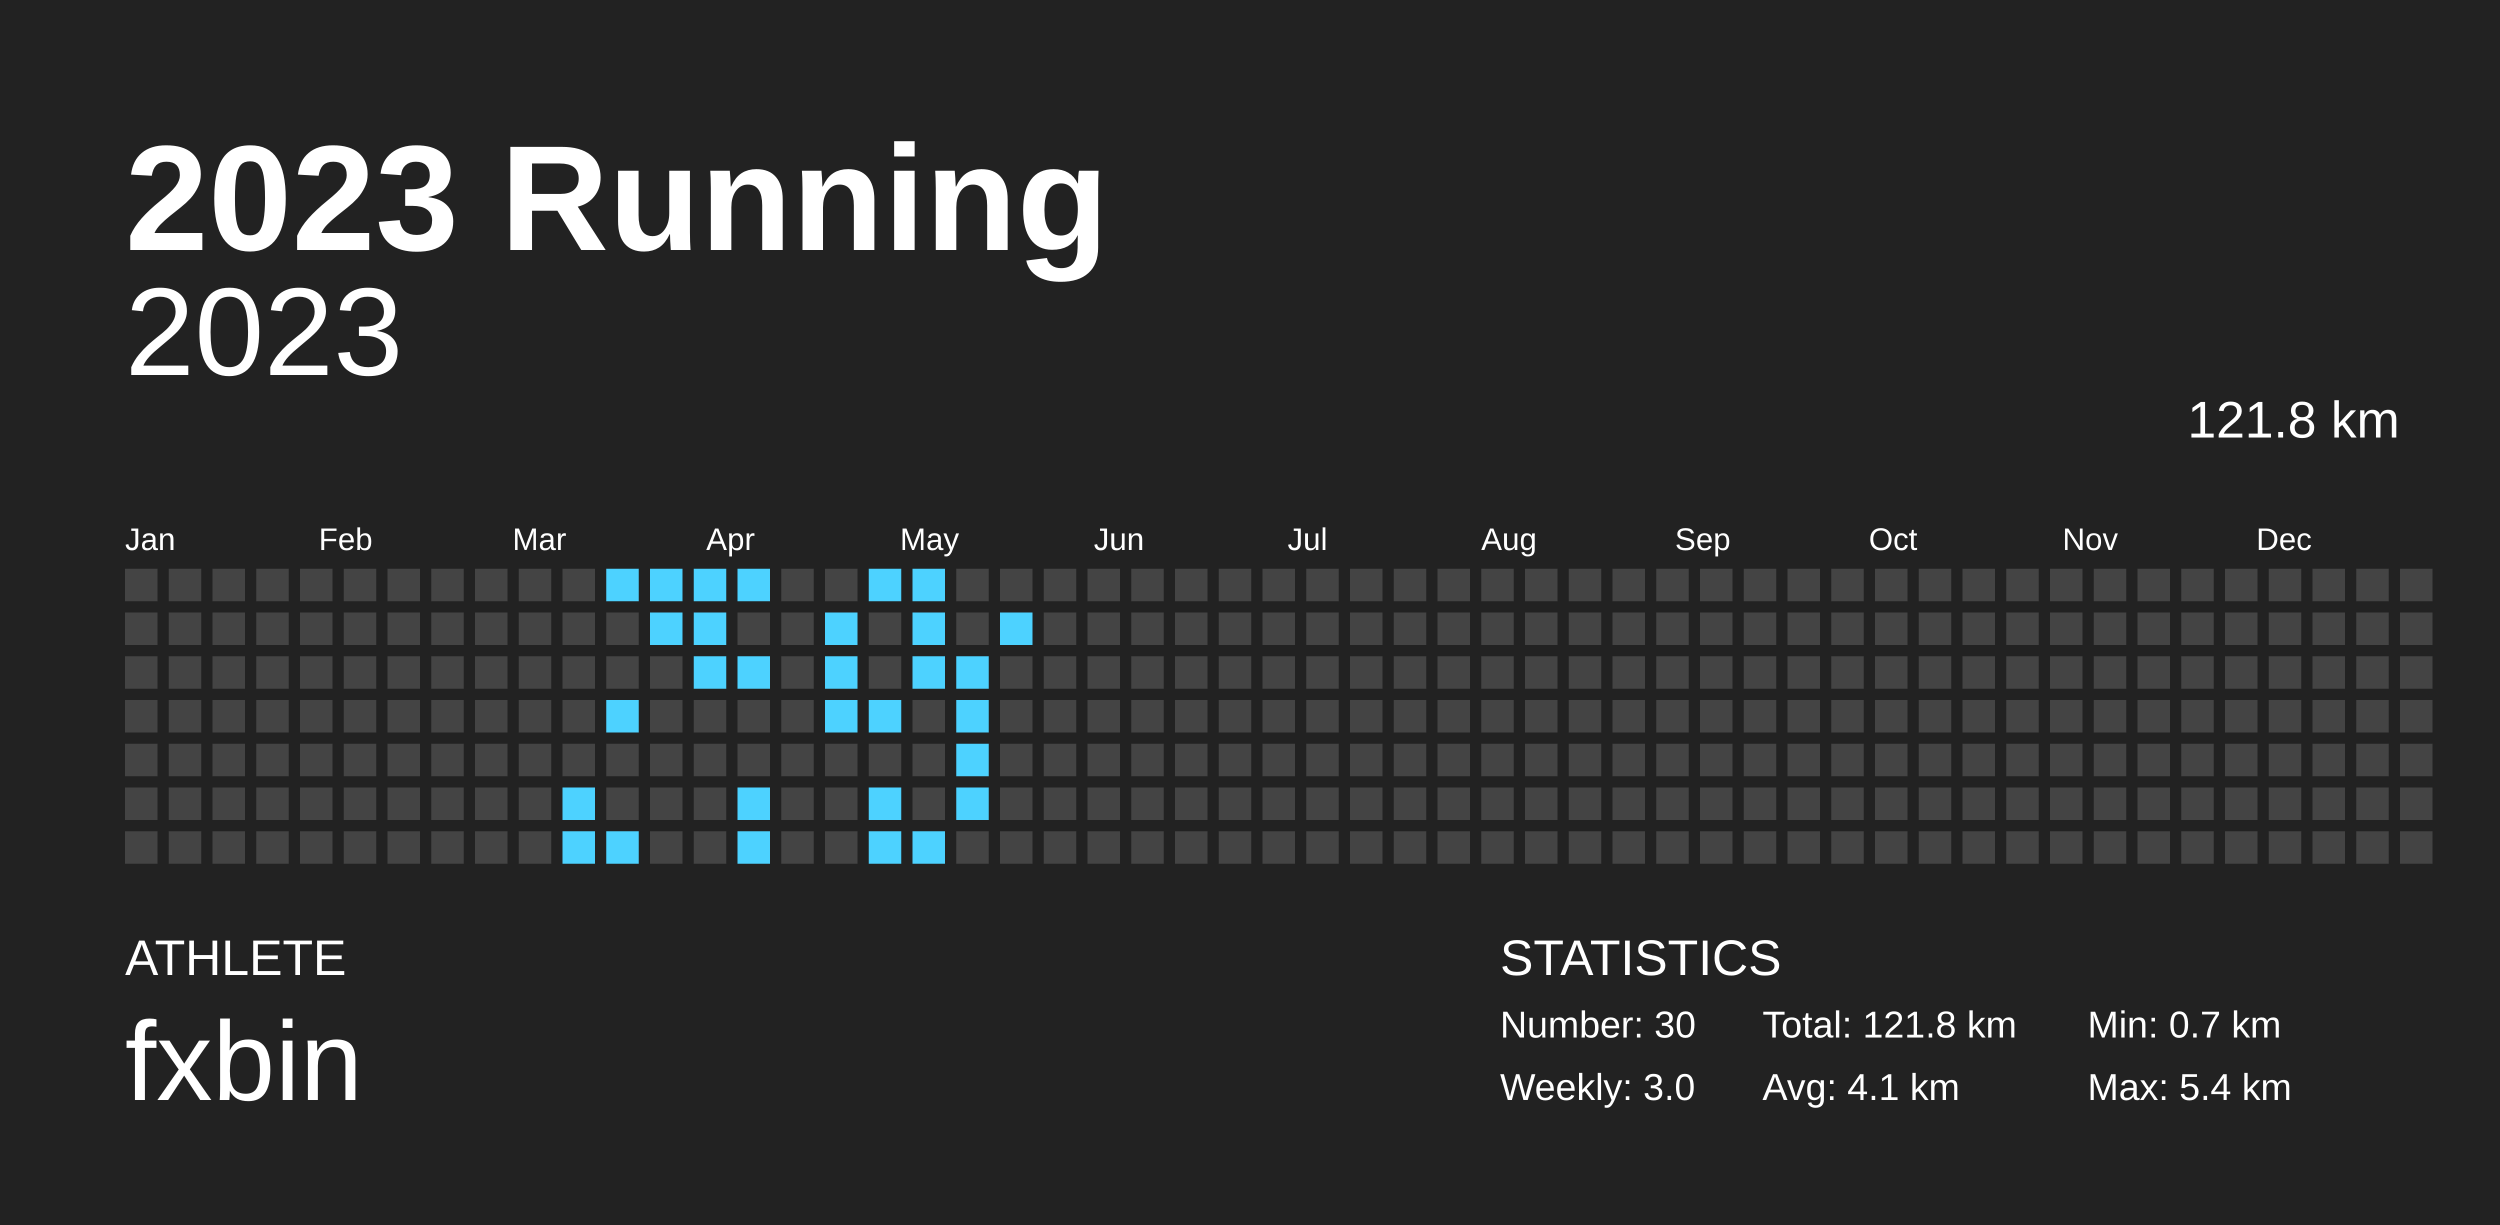
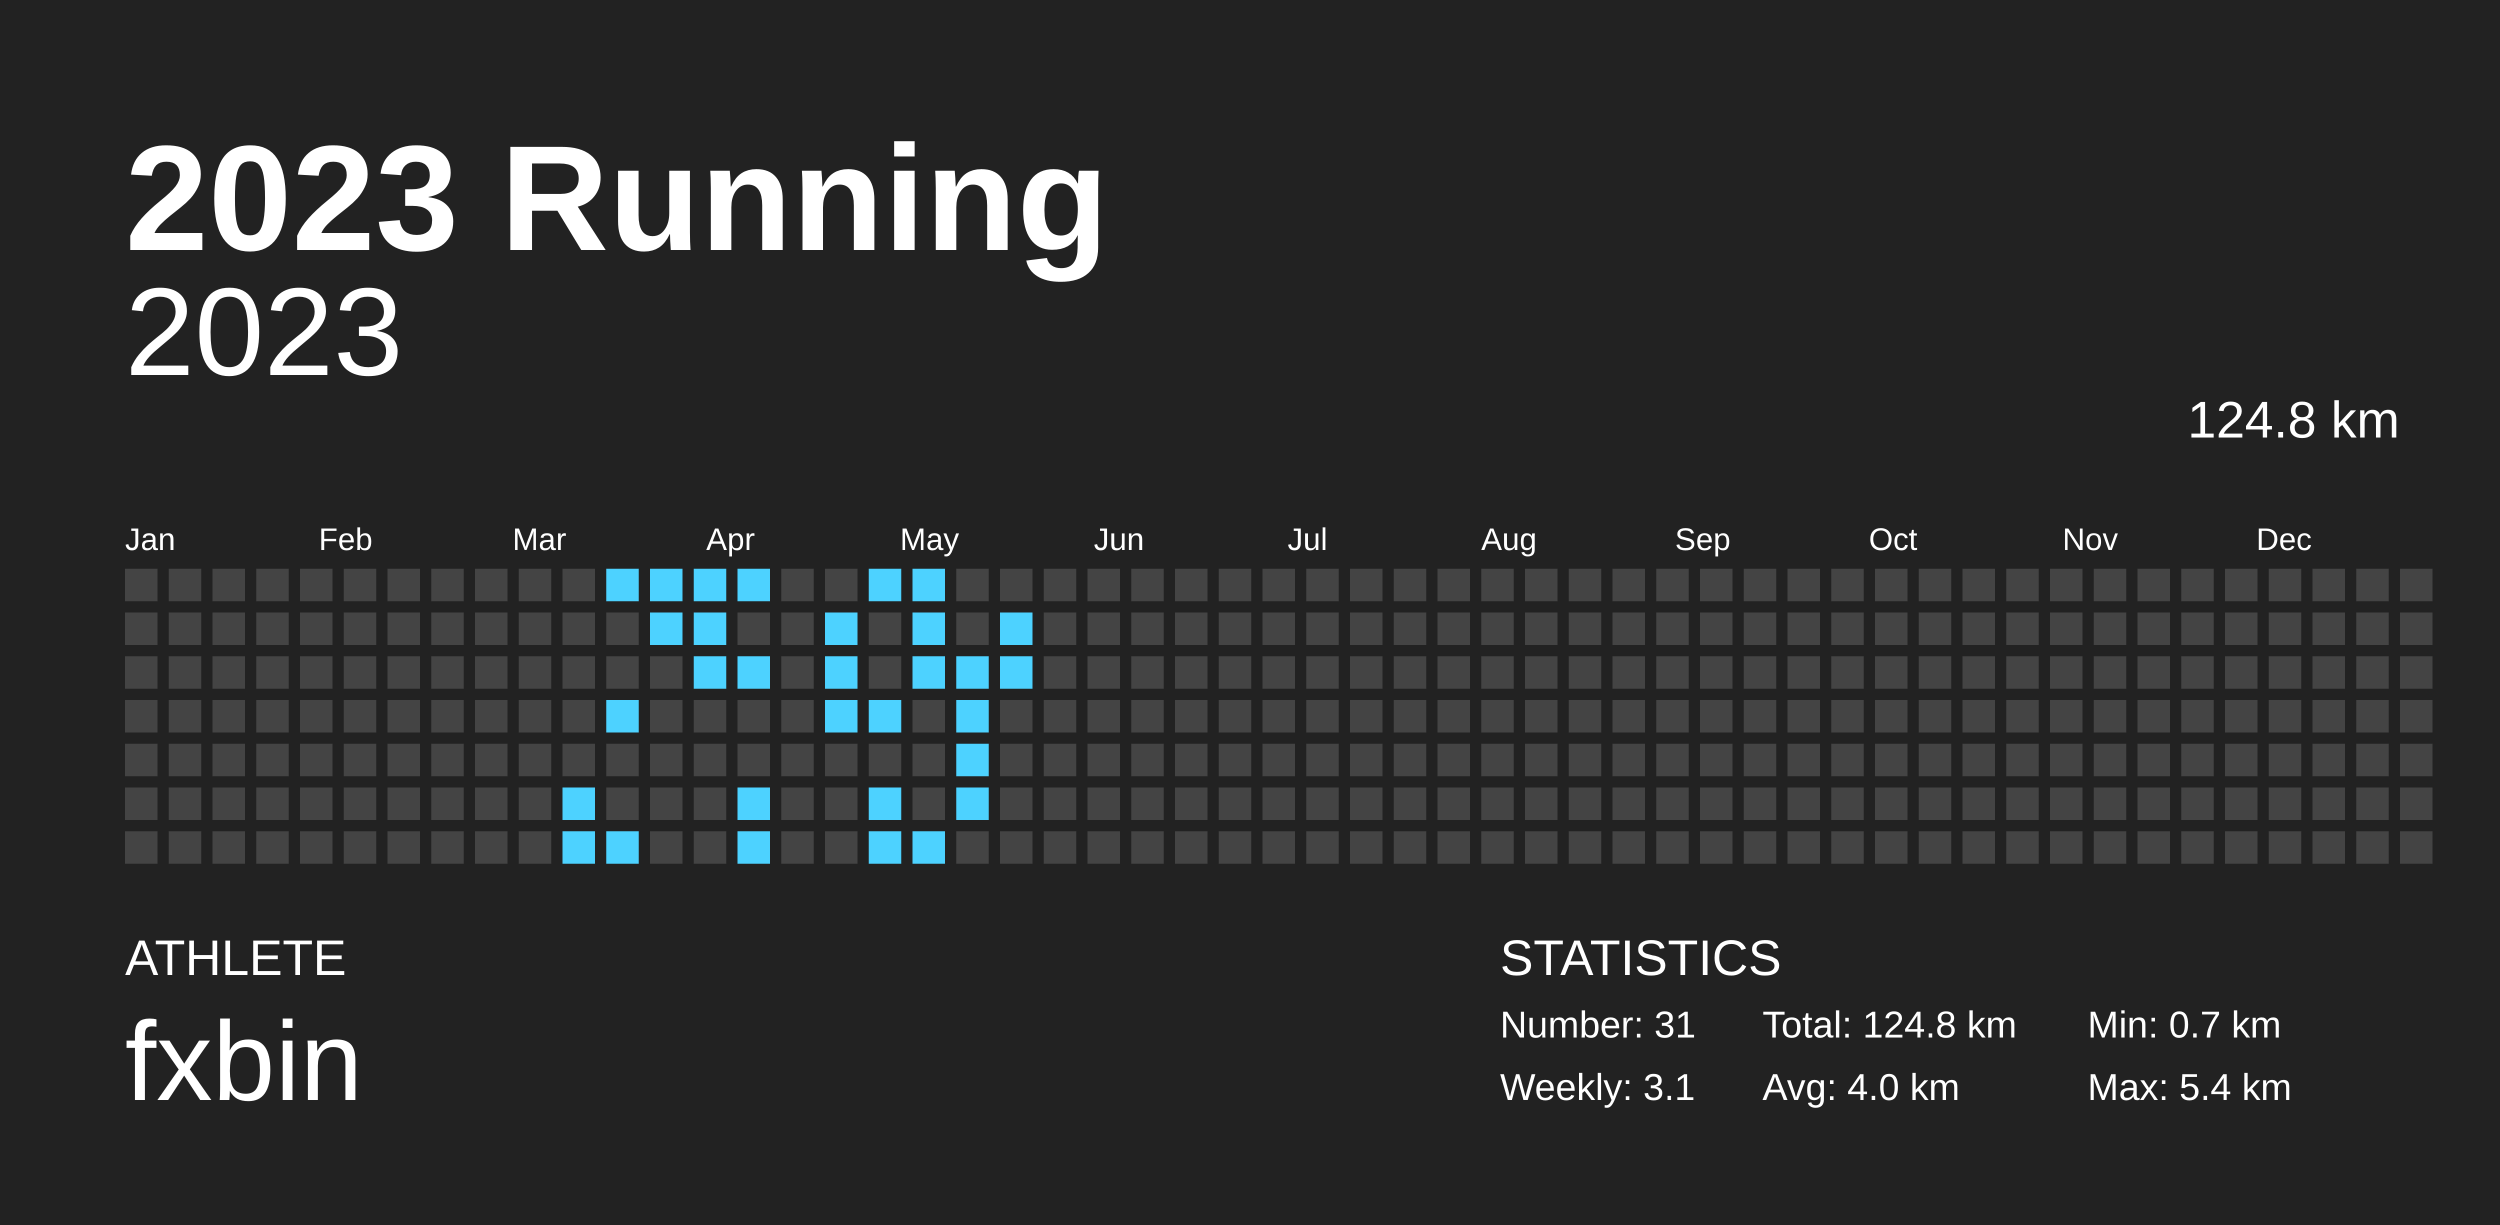
<svg xmlns="http://www.w3.org/2000/svg" baseProfile="full" height="98mm" version="1.1" viewBox="0,0,200,98" width="200mm">
  <defs />
  <rect fill="#222222" height="98" width="200" x="0" y="0" />
  <text fill="#FFFFFF" style="font-size:12px; font-family:Arial; font-weight:bold;" x="10" y="20">2023 Running</text>
  <text fill="#FFFFFF" style="font-size:4px; font-family:Arial" x="10" y="78">ATHLETE</text>
  <text fill="#FFFFFF" style="font-size:9px; font-family:Arial" x="10" y="88">fxbin</text>
  <text fill="#FFFFFF" style="font-size:4px; font-family:Arial" x="120" y="78">STATISTICS</text>
-   <text fill="#FFFFFF" style="font-size:3px; font-family:Arial" x="120" y="83">Number: 30</text>
-   <text fill="#FFFFFF" style="font-size:3px; font-family:Arial" x="120" y="88">Weekly: 3.0</text>
-   <text fill="#FFFFFF" style="font-size:3px; font-family:Arial" x="141" y="83">Total: 121.8 km</text>
-   <text fill="#FFFFFF" style="font-size:3px; font-family:Arial" x="141" y="88">Avg: 4.1 km</text>
+   <text fill="#FFFFFF" style="font-size:3px; font-family:Arial" x="120" y="83">Number: 31</text>
+   <text fill="#FFFFFF" style="font-size:3px; font-family:Arial" x="120" y="88">Weekly: 3.1</text>
+   <text fill="#FFFFFF" style="font-size:3px; font-family:Arial" x="141" y="83">Total: 124.8 km</text>
+   <text fill="#FFFFFF" style="font-size:3px; font-family:Arial" x="141" y="88">Avg: 4.0 km</text>
  <text fill="#FFFFFF" style="font-size:3px; font-family:Arial" x="167" y="83">Min: 0.7 km</text>
  <text fill="#FFFFFF" style="font-size:3px; font-family:Arial" x="167" y="88">Max: 5.4 km</text>
  <text alignment-baseline="hanging" fill="#FFFFFF" style="font-size:10.0px; font-family:Arial;" x="10" y="30">2023</text>
-   <text alignment-baseline="hanging" fill="#FFFFFF" style="font-size:4.125px; font-family:Arial;" x="175" y="35">121.8 km</text>
+   <text alignment-baseline="hanging" fill="#FFFFFF" style="font-size:4.125px; font-family:Arial;" x="175" y="35">124.8 km</text>
  <text fill="#FFFFFF" style="font-size:2.5px; font-family:Arial" x="10.0" y="44">Jan</text>
  <text fill="#FFFFFF" style="font-size:2.5px; font-family:Arial" x="25.5" y="44">Feb</text>
  <text fill="#FFFFFF" style="font-size:2.5px; font-family:Arial" x="41.0" y="44">Mar</text>
  <text fill="#FFFFFF" style="font-size:2.5px; font-family:Arial" x="56.5" y="44">Apr</text>
  <text fill="#FFFFFF" style="font-size:2.5px; font-family:Arial" x="72.0" y="44">May</text>
  <text fill="#FFFFFF" style="font-size:2.5px; font-family:Arial" x="87.5" y="44">Jun</text>
  <text fill="#FFFFFF" style="font-size:2.5px; font-family:Arial" x="103.0" y="44">Jul</text>
  <text fill="#FFFFFF" style="font-size:2.5px; font-family:Arial" x="118.5" y="44">Aug</text>
  <text fill="#FFFFFF" style="font-size:2.5px; font-family:Arial" x="134.0" y="44">Sep</text>
  <text fill="#FFFFFF" style="font-size:2.5px; font-family:Arial" x="149.5" y="44">Oct</text>
  <text fill="#FFFFFF" style="font-size:2.5px; font-family:Arial" x="165.0" y="44">Nov</text>
  <text fill="#FFFFFF" style="font-size:2.5px; font-family:Arial" x="180.5" y="44">Dec</text>
  <rect fill="#444444" height="2.6" width="2.6" x="10.0" y="45.5" />
  <rect fill="#444444" height="2.6" width="2.6" x="10.0" y="49.0" />
  <rect fill="#444444" height="2.6" width="2.6" x="10.0" y="52.5" />
  <rect fill="#444444" height="2.6" width="2.6" x="10.0" y="56.0" />
  <rect fill="#444444" height="2.6" width="2.6" x="10.0" y="59.5" />
  <rect fill="#444444" height="2.6" width="2.6" x="10.0" y="63.0" />
  <rect fill="#444444" height="2.6" width="2.6" x="10.0" y="66.5" />
  <rect fill="#444444" height="2.6" width="2.6" x="13.5" y="45.5" />
  <rect fill="#444444" height="2.6" width="2.6" x="13.5" y="49.0" />
  <rect fill="#444444" height="2.6" width="2.6" x="13.5" y="52.5" />
  <rect fill="#444444" height="2.6" width="2.6" x="13.5" y="56.0" />
  <rect fill="#444444" height="2.6" width="2.6" x="13.5" y="59.5" />
  <rect fill="#444444" height="2.6" width="2.6" x="13.5" y="63.0" />
  <rect fill="#444444" height="2.6" width="2.6" x="13.5" y="66.5" />
  <rect fill="#444444" height="2.6" width="2.6" x="17.0" y="45.5" />
  <rect fill="#444444" height="2.6" width="2.6" x="17.0" y="49.0" />
  <rect fill="#444444" height="2.6" width="2.6" x="17.0" y="52.5" />
  <rect fill="#444444" height="2.6" width="2.6" x="17.0" y="56.0" />
  <rect fill="#444444" height="2.6" width="2.6" x="17.0" y="59.5" />
  <rect fill="#444444" height="2.6" width="2.6" x="17.0" y="63.0" />
  <rect fill="#444444" height="2.6" width="2.6" x="17.0" y="66.5" />
  <rect fill="#444444" height="2.6" width="2.6" x="20.5" y="45.5" />
  <rect fill="#444444" height="2.6" width="2.6" x="20.5" y="49.0" />
  <rect fill="#444444" height="2.6" width="2.6" x="20.5" y="52.5" />
  <rect fill="#444444" height="2.6" width="2.6" x="20.5" y="56.0" />
  <rect fill="#444444" height="2.6" width="2.6" x="20.5" y="59.5" />
  <rect fill="#444444" height="2.6" width="2.6" x="20.5" y="63.0" />
  <rect fill="#444444" height="2.6" width="2.6" x="20.5" y="66.5" />
  <rect fill="#444444" height="2.6" width="2.6" x="24.0" y="45.5" />
  <rect fill="#444444" height="2.6" width="2.6" x="24.0" y="49.0" />
  <rect fill="#444444" height="2.6" width="2.6" x="24.0" y="52.5" />
  <rect fill="#444444" height="2.6" width="2.6" x="24.0" y="56.0" />
  <rect fill="#444444" height="2.6" width="2.6" x="24.0" y="59.5" />
  <rect fill="#444444" height="2.6" width="2.6" x="24.0" y="63.0" />
  <rect fill="#444444" height="2.6" width="2.6" x="24.0" y="66.5" />
  <rect fill="#444444" height="2.6" width="2.6" x="27.5" y="45.5" />
  <rect fill="#444444" height="2.6" width="2.6" x="27.5" y="49.0" />
  <rect fill="#444444" height="2.6" width="2.6" x="27.5" y="52.5" />
  <rect fill="#444444" height="2.6" width="2.6" x="27.5" y="56.0" />
  <rect fill="#444444" height="2.6" width="2.6" x="27.5" y="59.5" />
  <rect fill="#444444" height="2.6" width="2.6" x="27.5" y="63.0" />
  <rect fill="#444444" height="2.6" width="2.6" x="27.5" y="66.5" />
  <rect fill="#444444" height="2.6" width="2.6" x="31.0" y="45.5" />
  <rect fill="#444444" height="2.6" width="2.6" x="31.0" y="49.0" />
  <rect fill="#444444" height="2.6" width="2.6" x="31.0" y="52.5" />
  <rect fill="#444444" height="2.6" width="2.6" x="31.0" y="56.0" />
  <rect fill="#444444" height="2.6" width="2.6" x="31.0" y="59.5" />
  <rect fill="#444444" height="2.6" width="2.6" x="31.0" y="63.0" />
  <rect fill="#444444" height="2.6" width="2.6" x="31.0" y="66.5" />
  <rect fill="#444444" height="2.6" width="2.6" x="34.5" y="45.5" />
  <rect fill="#444444" height="2.6" width="2.6" x="34.5" y="49.0" />
  <rect fill="#444444" height="2.6" width="2.6" x="34.5" y="52.5" />
  <rect fill="#444444" height="2.6" width="2.6" x="34.5" y="56.0" />
  <rect fill="#444444" height="2.6" width="2.6" x="34.5" y="59.5" />
  <rect fill="#444444" height="2.6" width="2.6" x="34.5" y="63.0" />
  <rect fill="#444444" height="2.6" width="2.6" x="34.5" y="66.5" />
  <rect fill="#444444" height="2.6" width="2.6" x="38.0" y="45.5" />
  <rect fill="#444444" height="2.6" width="2.6" x="38.0" y="49.0" />
  <rect fill="#444444" height="2.6" width="2.6" x="38.0" y="52.5" />
  <rect fill="#444444" height="2.6" width="2.6" x="38.0" y="56.0" />
  <rect fill="#444444" height="2.6" width="2.6" x="38.0" y="59.5" />
  <rect fill="#444444" height="2.6" width="2.6" x="38.0" y="63.0" />
  <rect fill="#444444" height="2.6" width="2.6" x="38.0" y="66.5" />
  <rect fill="#444444" height="2.6" width="2.6" x="41.5" y="45.5" />
  <rect fill="#444444" height="2.6" width="2.6" x="41.5" y="49.0" />
  <rect fill="#444444" height="2.6" width="2.6" x="41.5" y="52.5" />
  <rect fill="#444444" height="2.6" width="2.6" x="41.5" y="56.0" />
  <rect fill="#444444" height="2.6" width="2.6" x="41.5" y="59.5" />
  <rect fill="#444444" height="2.6" width="2.6" x="41.5" y="63.0" />
  <rect fill="#444444" height="2.6" width="2.6" x="41.5" y="66.5" />
  <rect fill="#444444" height="2.6" width="2.6" x="45.0" y="45.5" />
  <rect fill="#444444" height="2.6" width="2.6" x="45.0" y="49.0" />
  <rect fill="#444444" height="2.6" width="2.6" x="45.0" y="52.5" />
  <rect fill="#444444" height="2.6" width="2.6" x="45.0" y="56.0" />
  <rect fill="#444444" height="2.6" width="2.6" x="45.0" y="59.5" />
  <rect fill="#4dd2ff" height="2.6" width="2.6" x="45.0" y="63.0" />
  <rect fill="#4dd2ff" height="2.6" width="2.6" x="45.0" y="66.5" />
  <rect fill="#4dd2ff" height="2.6" width="2.6" x="48.5" y="45.5" />
  <rect fill="#444444" height="2.6" width="2.6" x="48.5" y="49.0" />
  <rect fill="#444444" height="2.6" width="2.6" x="48.5" y="52.5" />
  <rect fill="#4dd2ff" height="2.6" width="2.6" x="48.5" y="56.0" />
  <rect fill="#444444" height="2.6" width="2.6" x="48.5" y="59.5" />
  <rect fill="#444444" height="2.6" width="2.6" x="48.5" y="63.0" />
  <rect fill="#4dd2ff" height="2.6" width="2.6" x="48.5" y="66.5" />
  <rect fill="#4dd2ff" height="2.6" width="2.6" x="52.0" y="45.5" />
  <rect fill="#4dd2ff" height="2.6" width="2.6" x="52.0" y="49.0" />
  <rect fill="#444444" height="2.6" width="2.6" x="52.0" y="52.5" />
  <rect fill="#444444" height="2.6" width="2.6" x="52.0" y="56.0" />
  <rect fill="#444444" height="2.6" width="2.6" x="52.0" y="59.5" />
  <rect fill="#444444" height="2.6" width="2.6" x="52.0" y="63.0" />
  <rect fill="#444444" height="2.6" width="2.6" x="52.0" y="66.5" />
  <rect fill="#4dd2ff" height="2.6" width="2.6" x="55.5" y="45.5" />
  <rect fill="#4dd2ff" height="2.6" width="2.6" x="55.5" y="49.0" />
  <rect fill="#4dd2ff" height="2.6" width="2.6" x="55.5" y="52.5" />
  <rect fill="#444444" height="2.6" width="2.6" x="55.5" y="56.0" />
  <rect fill="#444444" height="2.6" width="2.6" x="55.5" y="59.5" />
  <rect fill="#444444" height="2.6" width="2.6" x="55.5" y="63.0" />
  <rect fill="#444444" height="2.6" width="2.6" x="55.5" y="66.5" />
  <rect fill="#4dd2ff" height="2.6" width="2.6" x="59.0" y="45.5" />
  <rect fill="#444444" height="2.6" width="2.6" x="59.0" y="49.0" />
  <rect fill="#4dd2ff" height="2.6" width="2.6" x="59.0" y="52.5" />
  <rect fill="#444444" height="2.6" width="2.6" x="59.0" y="56.0" />
  <rect fill="#444444" height="2.6" width="2.6" x="59.0" y="59.5" />
  <rect fill="#4dd2ff" height="2.6" width="2.6" x="59.0" y="63.0" />
  <rect fill="#4dd2ff" height="2.6" width="2.6" x="59.0" y="66.5" />
  <rect fill="#444444" height="2.6" width="2.6" x="62.5" y="45.5" />
  <rect fill="#444444" height="2.6" width="2.6" x="62.5" y="49.0" />
  <rect fill="#444444" height="2.6" width="2.6" x="62.5" y="52.5" />
  <rect fill="#444444" height="2.6" width="2.6" x="62.5" y="56.0" />
  <rect fill="#444444" height="2.6" width="2.6" x="62.5" y="59.5" />
  <rect fill="#444444" height="2.6" width="2.6" x="62.5" y="63.0" />
  <rect fill="#444444" height="2.6" width="2.6" x="62.5" y="66.5" />
  <rect fill="#444444" height="2.6" width="2.6" x="66.0" y="45.5" />
  <rect fill="#4dd2ff" height="2.6" width="2.6" x="66.0" y="49.0" />
  <rect fill="#4dd2ff" height="2.6" width="2.6" x="66.0" y="52.5" />
  <rect fill="#4dd2ff" height="2.6" width="2.6" x="66.0" y="56.0" />
  <rect fill="#444444" height="2.6" width="2.6" x="66.0" y="59.5" />
  <rect fill="#444444" height="2.6" width="2.6" x="66.0" y="63.0" />
  <rect fill="#444444" height="2.6" width="2.6" x="66.0" y="66.5" />
  <rect fill="#4dd2ff" height="2.6" width="2.6" x="69.5" y="45.5" />
  <rect fill="#444444" height="2.6" width="2.6" x="69.5" y="49.0" />
  <rect fill="#444444" height="2.6" width="2.6" x="69.5" y="52.5" />
  <rect fill="#4dd2ff" height="2.6" width="2.6" x="69.5" y="56.0" />
  <rect fill="#444444" height="2.6" width="2.6" x="69.5" y="59.5" />
  <rect fill="#4dd2ff" height="2.6" width="2.6" x="69.5" y="63.0" />
  <rect fill="#4dd2ff" height="2.6" width="2.6" x="69.5" y="66.5" />
  <rect fill="#4dd2ff" height="2.6" width="2.6" x="73.0" y="45.5" />
  <rect fill="#4dd2ff" height="2.6" width="2.6" x="73.0" y="49.0" />
  <rect fill="#4dd2ff" height="2.6" width="2.6" x="73.0" y="52.5" />
  <rect fill="#444444" height="2.6" width="2.6" x="73.0" y="56.0" />
  <rect fill="#444444" height="2.6" width="2.6" x="73.0" y="59.5" />
  <rect fill="#444444" height="2.6" width="2.6" x="73.0" y="63.0" />
  <rect fill="#4dd2ff" height="2.6" width="2.6" x="73.0" y="66.5" />
  <rect fill="#444444" height="2.6" width="2.6" x="76.5" y="45.5" />
  <rect fill="#444444" height="2.6" width="2.6" x="76.5" y="49.0" />
  <rect fill="#4dd2ff" height="2.6" width="2.6" x="76.5" y="52.5" />
  <rect fill="#4dd2ff" height="2.6" width="2.6" x="76.5" y="56.0" />
  <rect fill="#4dd2ff" height="2.6" width="2.6" x="76.5" y="59.5" />
  <rect fill="#4dd2ff" height="2.6" width="2.6" x="76.5" y="63.0" />
  <rect fill="#444444" height="2.6" width="2.6" x="76.5" y="66.5" />
  <rect fill="#444444" height="2.6" width="2.6" x="80.0" y="45.5" />
  <rect fill="#4dd2ff" height="2.6" width="2.6" x="80.0" y="49.0" />
-   <rect fill="#444444" height="2.6" width="2.6" x="80.0" y="52.5" />
+   <rect fill="#4dd2ff" height="2.6" width="2.6" x="80.0" y="52.5" />
  <rect fill="#444444" height="2.6" width="2.6" x="80.0" y="56.0" />
  <rect fill="#444444" height="2.6" width="2.6" x="80.0" y="59.5" />
  <rect fill="#444444" height="2.6" width="2.6" x="80.0" y="63.0" />
  <rect fill="#444444" height="2.6" width="2.6" x="80.0" y="66.5" />
  <rect fill="#444444" height="2.6" width="2.6" x="83.5" y="45.5" />
  <rect fill="#444444" height="2.6" width="2.6" x="83.5" y="49.0" />
  <rect fill="#444444" height="2.6" width="2.6" x="83.5" y="52.5" />
  <rect fill="#444444" height="2.6" width="2.6" x="83.5" y="56.0" />
  <rect fill="#444444" height="2.6" width="2.6" x="83.5" y="59.5" />
  <rect fill="#444444" height="2.6" width="2.6" x="83.5" y="63.0" />
  <rect fill="#444444" height="2.6" width="2.6" x="83.5" y="66.5" />
  <rect fill="#444444" height="2.6" width="2.6" x="87.0" y="45.5" />
  <rect fill="#444444" height="2.6" width="2.6" x="87.0" y="49.0" />
  <rect fill="#444444" height="2.6" width="2.6" x="87.0" y="52.5" />
  <rect fill="#444444" height="2.6" width="2.6" x="87.0" y="56.0" />
  <rect fill="#444444" height="2.6" width="2.6" x="87.0" y="59.5" />
  <rect fill="#444444" height="2.6" width="2.6" x="87.0" y="63.0" />
  <rect fill="#444444" height="2.6" width="2.6" x="87.0" y="66.5" />
  <rect fill="#444444" height="2.6" width="2.6" x="90.5" y="45.5" />
  <rect fill="#444444" height="2.6" width="2.6" x="90.5" y="49.0" />
  <rect fill="#444444" height="2.6" width="2.6" x="90.5" y="52.5" />
  <rect fill="#444444" height="2.6" width="2.6" x="90.5" y="56.0" />
  <rect fill="#444444" height="2.6" width="2.6" x="90.5" y="59.5" />
  <rect fill="#444444" height="2.6" width="2.6" x="90.5" y="63.0" />
  <rect fill="#444444" height="2.6" width="2.6" x="90.5" y="66.5" />
  <rect fill="#444444" height="2.6" width="2.6" x="94.0" y="45.5" />
  <rect fill="#444444" height="2.6" width="2.6" x="94.0" y="49.0" />
  <rect fill="#444444" height="2.6" width="2.6" x="94.0" y="52.5" />
  <rect fill="#444444" height="2.6" width="2.6" x="94.0" y="56.0" />
  <rect fill="#444444" height="2.6" width="2.6" x="94.0" y="59.5" />
  <rect fill="#444444" height="2.6" width="2.6" x="94.0" y="63.0" />
  <rect fill="#444444" height="2.6" width="2.6" x="94.0" y="66.5" />
  <rect fill="#444444" height="2.6" width="2.6" x="97.5" y="45.5" />
  <rect fill="#444444" height="2.6" width="2.6" x="97.5" y="49.0" />
  <rect fill="#444444" height="2.6" width="2.6" x="97.5" y="52.5" />
  <rect fill="#444444" height="2.6" width="2.6" x="97.5" y="56.0" />
  <rect fill="#444444" height="2.6" width="2.6" x="97.5" y="59.5" />
  <rect fill="#444444" height="2.6" width="2.6" x="97.5" y="63.0" />
  <rect fill="#444444" height="2.6" width="2.6" x="97.5" y="66.5" />
  <rect fill="#444444" height="2.6" width="2.6" x="101.0" y="45.5" />
  <rect fill="#444444" height="2.6" width="2.6" x="101.0" y="49.0" />
  <rect fill="#444444" height="2.6" width="2.6" x="101.0" y="52.5" />
  <rect fill="#444444" height="2.6" width="2.6" x="101.0" y="56.0" />
  <rect fill="#444444" height="2.6" width="2.6" x="101.0" y="59.5" />
  <rect fill="#444444" height="2.6" width="2.6" x="101.0" y="63.0" />
  <rect fill="#444444" height="2.6" width="2.6" x="101.0" y="66.5" />
  <rect fill="#444444" height="2.6" width="2.6" x="104.5" y="45.5" />
  <rect fill="#444444" height="2.6" width="2.6" x="104.5" y="49.0" />
  <rect fill="#444444" height="2.6" width="2.6" x="104.5" y="52.5" />
  <rect fill="#444444" height="2.6" width="2.6" x="104.5" y="56.0" />
  <rect fill="#444444" height="2.6" width="2.6" x="104.5" y="59.5" />
  <rect fill="#444444" height="2.6" width="2.6" x="104.5" y="63.0" />
  <rect fill="#444444" height="2.6" width="2.6" x="104.5" y="66.5" />
  <rect fill="#444444" height="2.6" width="2.6" x="108.0" y="45.5" />
  <rect fill="#444444" height="2.6" width="2.6" x="108.0" y="49.0" />
  <rect fill="#444444" height="2.6" width="2.6" x="108.0" y="52.5" />
  <rect fill="#444444" height="2.6" width="2.6" x="108.0" y="56.0" />
  <rect fill="#444444" height="2.6" width="2.6" x="108.0" y="59.5" />
  <rect fill="#444444" height="2.6" width="2.6" x="108.0" y="63.0" />
  <rect fill="#444444" height="2.6" width="2.6" x="108.0" y="66.5" />
  <rect fill="#444444" height="2.6" width="2.6" x="111.5" y="45.5" />
  <rect fill="#444444" height="2.6" width="2.6" x="111.5" y="49.0" />
  <rect fill="#444444" height="2.6" width="2.6" x="111.5" y="52.5" />
  <rect fill="#444444" height="2.6" width="2.6" x="111.5" y="56.0" />
  <rect fill="#444444" height="2.6" width="2.6" x="111.5" y="59.5" />
  <rect fill="#444444" height="2.6" width="2.6" x="111.5" y="63.0" />
  <rect fill="#444444" height="2.6" width="2.6" x="111.5" y="66.5" />
  <rect fill="#444444" height="2.6" width="2.6" x="115.0" y="45.5" />
  <rect fill="#444444" height="2.6" width="2.6" x="115.0" y="49.0" />
  <rect fill="#444444" height="2.6" width="2.6" x="115.0" y="52.5" />
  <rect fill="#444444" height="2.6" width="2.6" x="115.0" y="56.0" />
  <rect fill="#444444" height="2.6" width="2.6" x="115.0" y="59.5" />
  <rect fill="#444444" height="2.6" width="2.6" x="115.0" y="63.0" />
  <rect fill="#444444" height="2.6" width="2.6" x="115.0" y="66.5" />
  <rect fill="#444444" height="2.6" width="2.6" x="118.5" y="45.5" />
  <rect fill="#444444" height="2.6" width="2.6" x="118.5" y="49.0" />
  <rect fill="#444444" height="2.6" width="2.6" x="118.5" y="52.5" />
  <rect fill="#444444" height="2.6" width="2.6" x="118.5" y="56.0" />
  <rect fill="#444444" height="2.6" width="2.6" x="118.5" y="59.5" />
  <rect fill="#444444" height="2.6" width="2.6" x="118.5" y="63.0" />
  <rect fill="#444444" height="2.6" width="2.6" x="118.5" y="66.5" />
  <rect fill="#444444" height="2.6" width="2.6" x="122.0" y="45.5" />
  <rect fill="#444444" height="2.6" width="2.6" x="122.0" y="49.0" />
  <rect fill="#444444" height="2.6" width="2.6" x="122.0" y="52.5" />
  <rect fill="#444444" height="2.6" width="2.6" x="122.0" y="56.0" />
  <rect fill="#444444" height="2.6" width="2.6" x="122.0" y="59.5" />
  <rect fill="#444444" height="2.6" width="2.6" x="122.0" y="63.0" />
  <rect fill="#444444" height="2.6" width="2.6" x="122.0" y="66.5" />
  <rect fill="#444444" height="2.6" width="2.6" x="125.5" y="45.5" />
  <rect fill="#444444" height="2.6" width="2.6" x="125.5" y="49.0" />
  <rect fill="#444444" height="2.6" width="2.6" x="125.5" y="52.5" />
  <rect fill="#444444" height="2.6" width="2.6" x="125.5" y="56.0" />
  <rect fill="#444444" height="2.6" width="2.6" x="125.5" y="59.5" />
  <rect fill="#444444" height="2.6" width="2.6" x="125.5" y="63.0" />
  <rect fill="#444444" height="2.6" width="2.6" x="125.5" y="66.5" />
  <rect fill="#444444" height="2.6" width="2.6" x="129.0" y="45.5" />
  <rect fill="#444444" height="2.6" width="2.6" x="129.0" y="49.0" />
  <rect fill="#444444" height="2.6" width="2.6" x="129.0" y="52.5" />
  <rect fill="#444444" height="2.6" width="2.6" x="129.0" y="56.0" />
  <rect fill="#444444" height="2.6" width="2.6" x="129.0" y="59.5" />
  <rect fill="#444444" height="2.6" width="2.6" x="129.0" y="63.0" />
  <rect fill="#444444" height="2.6" width="2.6" x="129.0" y="66.5" />
  <rect fill="#444444" height="2.6" width="2.6" x="132.5" y="45.5" />
  <rect fill="#444444" height="2.6" width="2.6" x="132.5" y="49.0" />
  <rect fill="#444444" height="2.6" width="2.6" x="132.5" y="52.5" />
  <rect fill="#444444" height="2.6" width="2.6" x="132.5" y="56.0" />
  <rect fill="#444444" height="2.6" width="2.6" x="132.5" y="59.5" />
  <rect fill="#444444" height="2.6" width="2.6" x="132.5" y="63.0" />
  <rect fill="#444444" height="2.6" width="2.6" x="132.5" y="66.5" />
  <rect fill="#444444" height="2.6" width="2.6" x="136.0" y="45.5" />
  <rect fill="#444444" height="2.6" width="2.6" x="136.0" y="49.0" />
  <rect fill="#444444" height="2.6" width="2.6" x="136.0" y="52.5" />
  <rect fill="#444444" height="2.6" width="2.6" x="136.0" y="56.0" />
  <rect fill="#444444" height="2.6" width="2.6" x="136.0" y="59.5" />
  <rect fill="#444444" height="2.6" width="2.6" x="136.0" y="63.0" />
  <rect fill="#444444" height="2.6" width="2.6" x="136.0" y="66.5" />
  <rect fill="#444444" height="2.6" width="2.6" x="139.5" y="45.5" />
  <rect fill="#444444" height="2.6" width="2.6" x="139.5" y="49.0" />
  <rect fill="#444444" height="2.6" width="2.6" x="139.5" y="52.5" />
  <rect fill="#444444" height="2.6" width="2.6" x="139.5" y="56.0" />
  <rect fill="#444444" height="2.6" width="2.6" x="139.5" y="59.5" />
  <rect fill="#444444" height="2.6" width="2.6" x="139.5" y="63.0" />
  <rect fill="#444444" height="2.6" width="2.6" x="139.5" y="66.5" />
  <rect fill="#444444" height="2.6" width="2.6" x="143.0" y="45.5" />
  <rect fill="#444444" height="2.6" width="2.6" x="143.0" y="49.0" />
  <rect fill="#444444" height="2.6" width="2.6" x="143.0" y="52.5" />
  <rect fill="#444444" height="2.6" width="2.6" x="143.0" y="56.0" />
  <rect fill="#444444" height="2.6" width="2.6" x="143.0" y="59.5" />
  <rect fill="#444444" height="2.6" width="2.6" x="143.0" y="63.0" />
  <rect fill="#444444" height="2.6" width="2.6" x="143.0" y="66.5" />
  <rect fill="#444444" height="2.6" width="2.6" x="146.5" y="45.5" />
  <rect fill="#444444" height="2.6" width="2.6" x="146.5" y="49.0" />
  <rect fill="#444444" height="2.6" width="2.6" x="146.5" y="52.5" />
  <rect fill="#444444" height="2.6" width="2.6" x="146.5" y="56.0" />
  <rect fill="#444444" height="2.6" width="2.6" x="146.5" y="59.5" />
  <rect fill="#444444" height="2.6" width="2.6" x="146.5" y="63.0" />
  <rect fill="#444444" height="2.6" width="2.6" x="146.5" y="66.5" />
  <rect fill="#444444" height="2.6" width="2.6" x="150.0" y="45.5" />
  <rect fill="#444444" height="2.6" width="2.6" x="150.0" y="49.0" />
  <rect fill="#444444" height="2.6" width="2.6" x="150.0" y="52.5" />
  <rect fill="#444444" height="2.6" width="2.6" x="150.0" y="56.0" />
  <rect fill="#444444" height="2.6" width="2.6" x="150.0" y="59.5" />
  <rect fill="#444444" height="2.6" width="2.6" x="150.0" y="63.0" />
  <rect fill="#444444" height="2.6" width="2.6" x="150.0" y="66.5" />
  <rect fill="#444444" height="2.6" width="2.6" x="153.5" y="45.5" />
  <rect fill="#444444" height="2.6" width="2.6" x="153.5" y="49.0" />
  <rect fill="#444444" height="2.6" width="2.6" x="153.5" y="52.5" />
  <rect fill="#444444" height="2.6" width="2.6" x="153.5" y="56.0" />
  <rect fill="#444444" height="2.6" width="2.6" x="153.5" y="59.5" />
  <rect fill="#444444" height="2.6" width="2.6" x="153.5" y="63.0" />
  <rect fill="#444444" height="2.6" width="2.6" x="153.5" y="66.5" />
  <rect fill="#444444" height="2.6" width="2.6" x="157.0" y="45.5" />
  <rect fill="#444444" height="2.6" width="2.6" x="157.0" y="49.0" />
  <rect fill="#444444" height="2.6" width="2.6" x="157.0" y="52.5" />
  <rect fill="#444444" height="2.6" width="2.6" x="157.0" y="56.0" />
  <rect fill="#444444" height="2.6" width="2.6" x="157.0" y="59.5" />
  <rect fill="#444444" height="2.6" width="2.6" x="157.0" y="63.0" />
  <rect fill="#444444" height="2.6" width="2.6" x="157.0" y="66.5" />
  <rect fill="#444444" height="2.6" width="2.6" x="160.5" y="45.5" />
  <rect fill="#444444" height="2.6" width="2.6" x="160.5" y="49.0" />
  <rect fill="#444444" height="2.6" width="2.6" x="160.5" y="52.5" />
  <rect fill="#444444" height="2.6" width="2.6" x="160.5" y="56.0" />
  <rect fill="#444444" height="2.6" width="2.6" x="160.5" y="59.5" />
  <rect fill="#444444" height="2.6" width="2.6" x="160.5" y="63.0" />
  <rect fill="#444444" height="2.6" width="2.6" x="160.5" y="66.5" />
  <rect fill="#444444" height="2.6" width="2.6" x="164.0" y="45.5" />
  <rect fill="#444444" height="2.6" width="2.6" x="164.0" y="49.0" />
  <rect fill="#444444" height="2.6" width="2.6" x="164.0" y="52.5" />
  <rect fill="#444444" height="2.6" width="2.6" x="164.0" y="56.0" />
  <rect fill="#444444" height="2.6" width="2.6" x="164.0" y="59.5" />
  <rect fill="#444444" height="2.6" width="2.6" x="164.0" y="63.0" />
  <rect fill="#444444" height="2.6" width="2.6" x="164.0" y="66.5" />
  <rect fill="#444444" height="2.6" width="2.6" x="167.5" y="45.5" />
  <rect fill="#444444" height="2.6" width="2.6" x="167.5" y="49.0" />
  <rect fill="#444444" height="2.6" width="2.6" x="167.5" y="52.5" />
  <rect fill="#444444" height="2.6" width="2.6" x="167.5" y="56.0" />
  <rect fill="#444444" height="2.6" width="2.6" x="167.5" y="59.5" />
  <rect fill="#444444" height="2.6" width="2.6" x="167.5" y="63.0" />
  <rect fill="#444444" height="2.6" width="2.6" x="167.5" y="66.5" />
  <rect fill="#444444" height="2.6" width="2.6" x="171.0" y="45.5" />
  <rect fill="#444444" height="2.6" width="2.6" x="171.0" y="49.0" />
  <rect fill="#444444" height="2.6" width="2.6" x="171.0" y="52.5" />
  <rect fill="#444444" height="2.6" width="2.6" x="171.0" y="56.0" />
  <rect fill="#444444" height="2.6" width="2.6" x="171.0" y="59.5" />
  <rect fill="#444444" height="2.6" width="2.6" x="171.0" y="63.0" />
  <rect fill="#444444" height="2.6" width="2.6" x="171.0" y="66.5" />
  <rect fill="#444444" height="2.6" width="2.6" x="174.5" y="45.5" />
  <rect fill="#444444" height="2.6" width="2.6" x="174.5" y="49.0" />
  <rect fill="#444444" height="2.6" width="2.6" x="174.5" y="52.5" />
  <rect fill="#444444" height="2.6" width="2.6" x="174.5" y="56.0" />
  <rect fill="#444444" height="2.6" width="2.6" x="174.5" y="59.5" />
  <rect fill="#444444" height="2.6" width="2.6" x="174.5" y="63.0" />
  <rect fill="#444444" height="2.6" width="2.6" x="174.5" y="66.5" />
  <rect fill="#444444" height="2.6" width="2.6" x="178.0" y="45.5" />
  <rect fill="#444444" height="2.6" width="2.6" x="178.0" y="49.0" />
  <rect fill="#444444" height="2.6" width="2.6" x="178.0" y="52.5" />
  <rect fill="#444444" height="2.6" width="2.6" x="178.0" y="56.0" />
  <rect fill="#444444" height="2.6" width="2.6" x="178.0" y="59.5" />
  <rect fill="#444444" height="2.6" width="2.6" x="178.0" y="63.0" />
  <rect fill="#444444" height="2.6" width="2.6" x="178.0" y="66.5" />
  <rect fill="#444444" height="2.6" width="2.6" x="181.5" y="45.5" />
  <rect fill="#444444" height="2.6" width="2.6" x="181.5" y="49.0" />
  <rect fill="#444444" height="2.6" width="2.6" x="181.5" y="52.5" />
  <rect fill="#444444" height="2.6" width="2.6" x="181.5" y="56.0" />
  <rect fill="#444444" height="2.6" width="2.6" x="181.5" y="59.5" />
  <rect fill="#444444" height="2.6" width="2.6" x="181.5" y="63.0" />
  <rect fill="#444444" height="2.6" width="2.6" x="181.5" y="66.5" />
  <rect fill="#444444" height="2.6" width="2.6" x="185.0" y="45.5" />
  <rect fill="#444444" height="2.6" width="2.6" x="185.0" y="49.0" />
  <rect fill="#444444" height="2.6" width="2.6" x="185.0" y="52.5" />
  <rect fill="#444444" height="2.6" width="2.6" x="185.0" y="56.0" />
  <rect fill="#444444" height="2.6" width="2.6" x="185.0" y="59.5" />
  <rect fill="#444444" height="2.6" width="2.6" x="185.0" y="63.0" />
  <rect fill="#444444" height="2.6" width="2.6" x="185.0" y="66.5" />
  <rect fill="#444444" height="2.6" width="2.6" x="188.5" y="45.5" />
  <rect fill="#444444" height="2.6" width="2.6" x="188.5" y="49.0" />
  <rect fill="#444444" height="2.6" width="2.6" x="188.5" y="52.5" />
  <rect fill="#444444" height="2.6" width="2.6" x="188.5" y="56.0" />
  <rect fill="#444444" height="2.6" width="2.6" x="188.5" y="59.5" />
  <rect fill="#444444" height="2.6" width="2.6" x="188.5" y="63.0" />
  <rect fill="#444444" height="2.6" width="2.6" x="188.5" y="66.5" />
  <rect fill="#444444" height="2.6" width="2.6" x="192.0" y="45.5" />
  <rect fill="#444444" height="2.6" width="2.6" x="192.0" y="49.0" />
  <rect fill="#444444" height="2.6" width="2.6" x="192.0" y="52.5" />
  <rect fill="#444444" height="2.6" width="2.6" x="192.0" y="56.0" />
  <rect fill="#444444" height="2.6" width="2.6" x="192.0" y="59.5" />
  <rect fill="#444444" height="2.6" width="2.6" x="192.0" y="63.0" />
  <rect fill="#444444" height="2.6" width="2.6" x="192.0" y="66.5" />
</svg>
